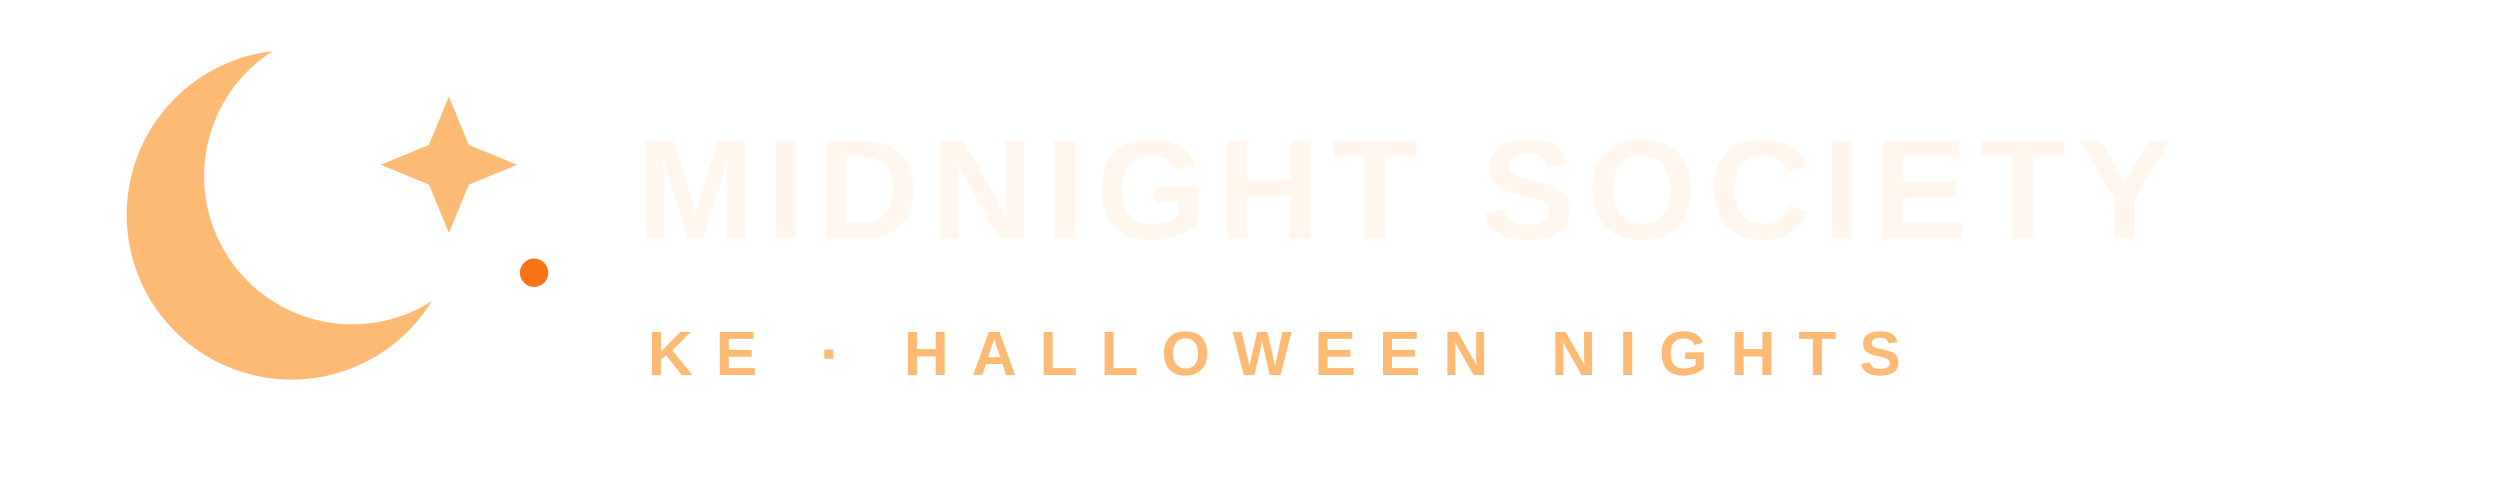
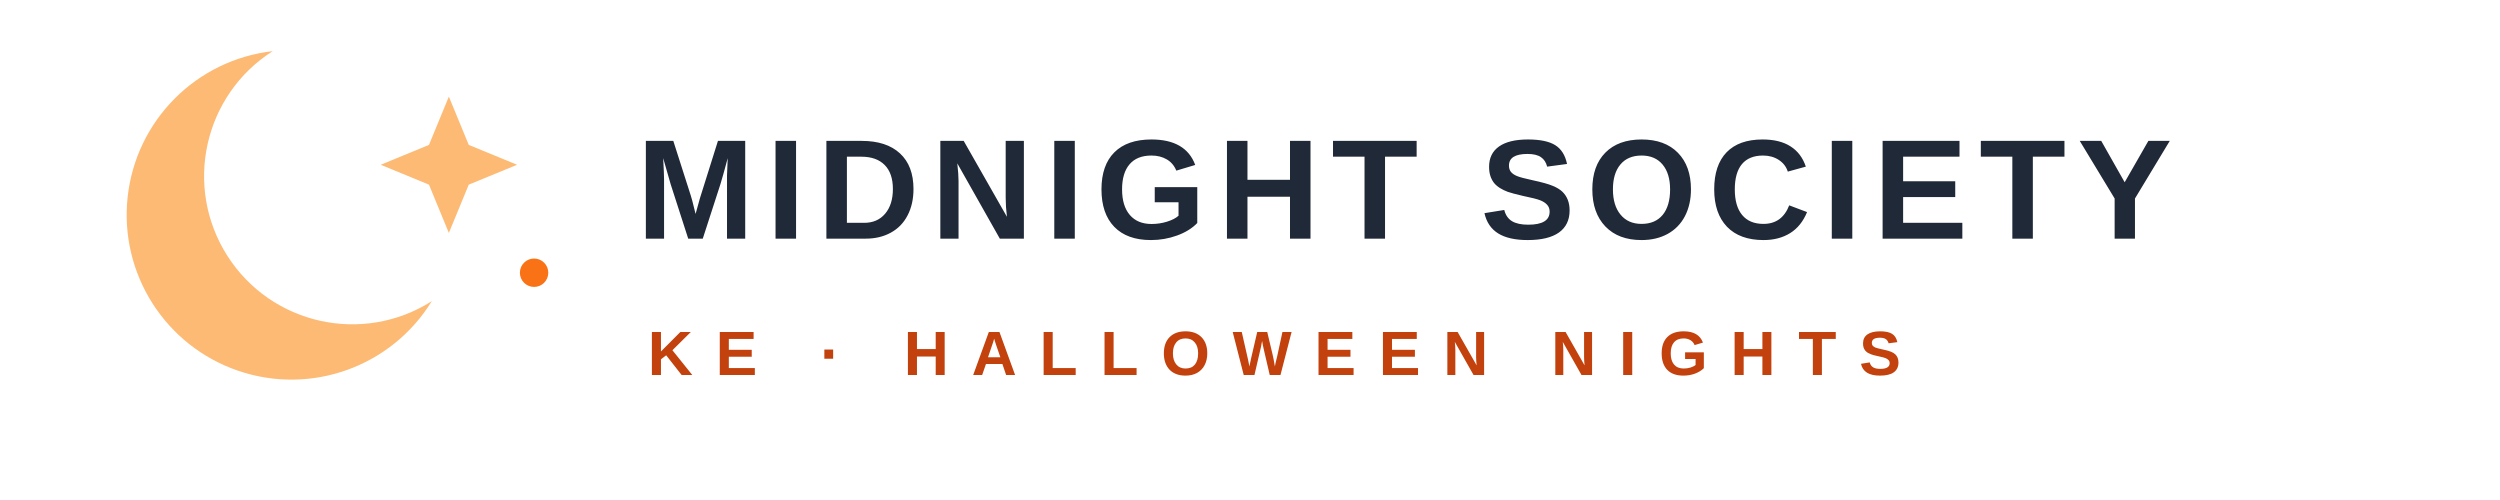
<svg xmlns="http://www.w3.org/2000/svg" width="440" height="88" viewBox="0 0 440 88" fill="none">
  <path d="M48 9a29 29 0 1 0 28 44A24 24 0 0 1 48 9Z" fill="#FDBA74" />
  <path d="m79 17 3.5 8.5L91 29l-8.5 3.5L79 41l-3.5-8.5L67 29l8.5-3.5L79 17Z" fill="#FDBA74" />
  <circle cx="94" cy="48" r="2.5" fill="#F97316" />
-   <text x="112" y="42" fill="#FFF7ED" font-family="Arial, Helvetica, sans-serif" font-size="25" font-weight="700" letter-spacing="2">MIDNIGHT SOCIETY</text>
-   <text x="114" y="66" fill="#FDBA74" font-family="Arial, Helvetica, sans-serif" font-size="11" font-weight="700" letter-spacing="4">KE · HALLOWEEN NIGHTS</text>
+   <text x="112" y="42" fill="#1F2937" font-family="Arial, Helvetica, sans-serif" font-size="25" font-weight="700" letter-spacing="2">MIDNIGHT SOCIETY</text>
+   <text x="114" y="66" fill="#C2410C" font-family="Arial, Helvetica, sans-serif" font-size="11" font-weight="700" letter-spacing="4">KE · HALLOWEEN NIGHTS</text>
</svg>
